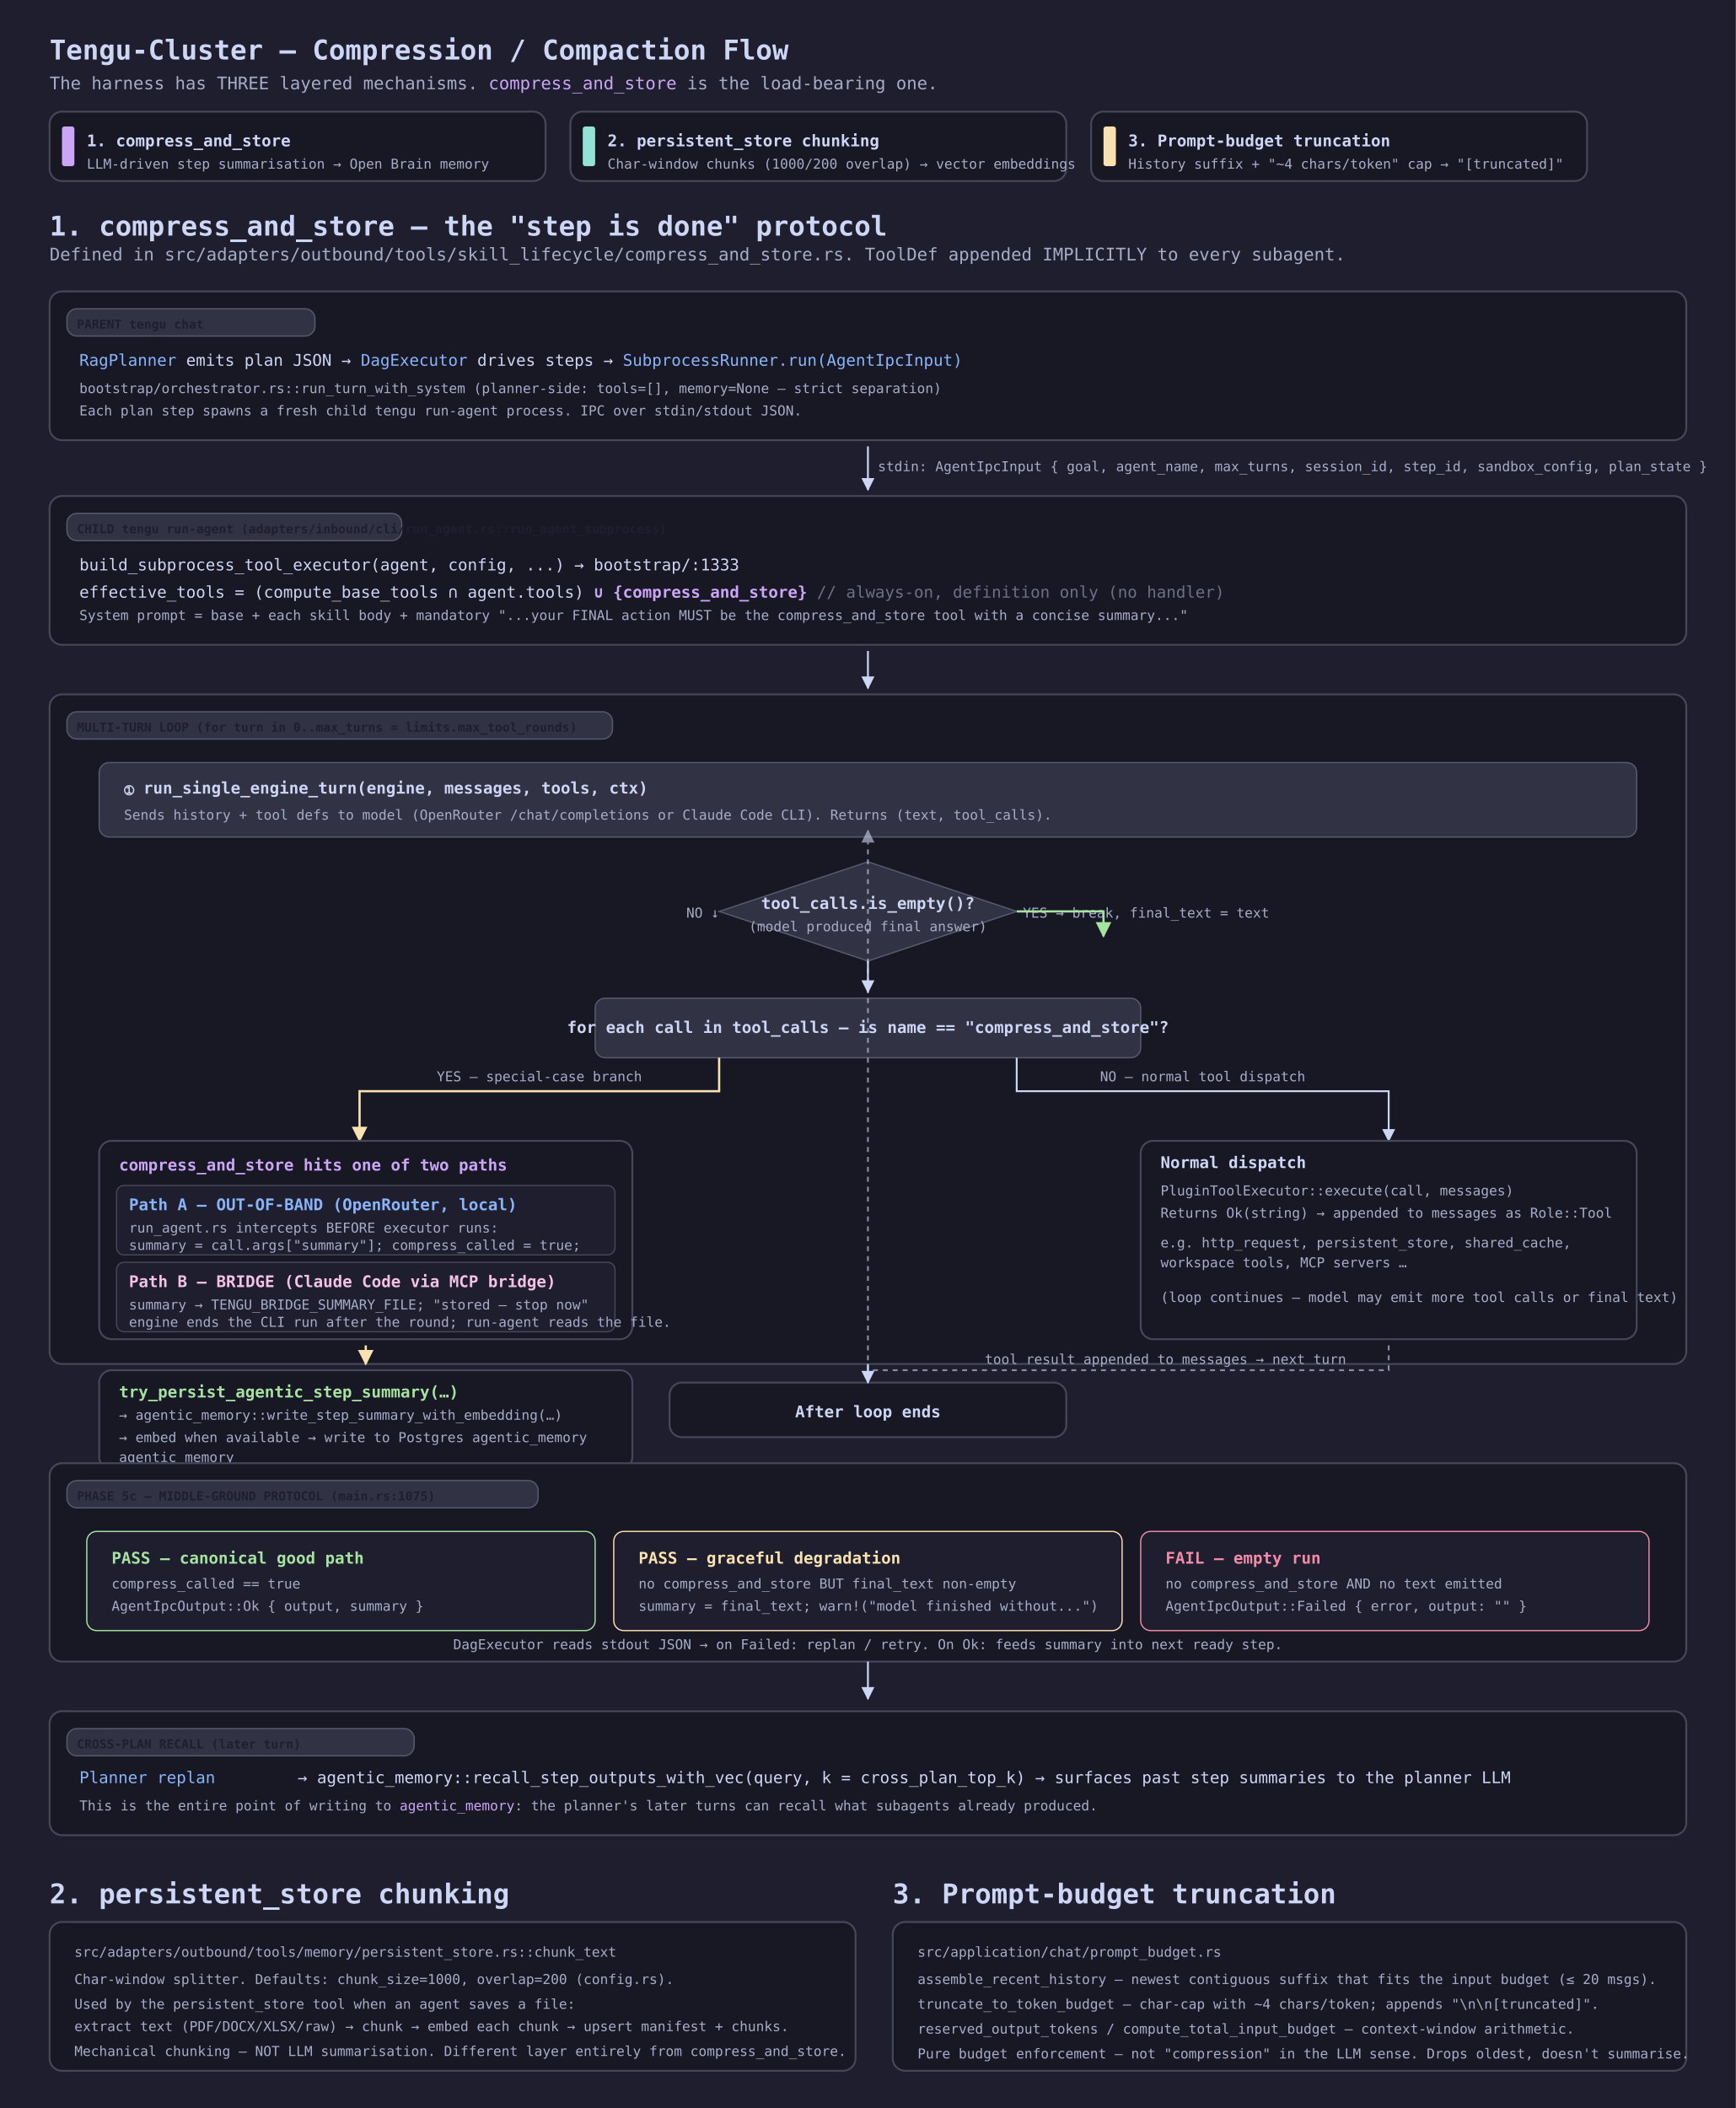
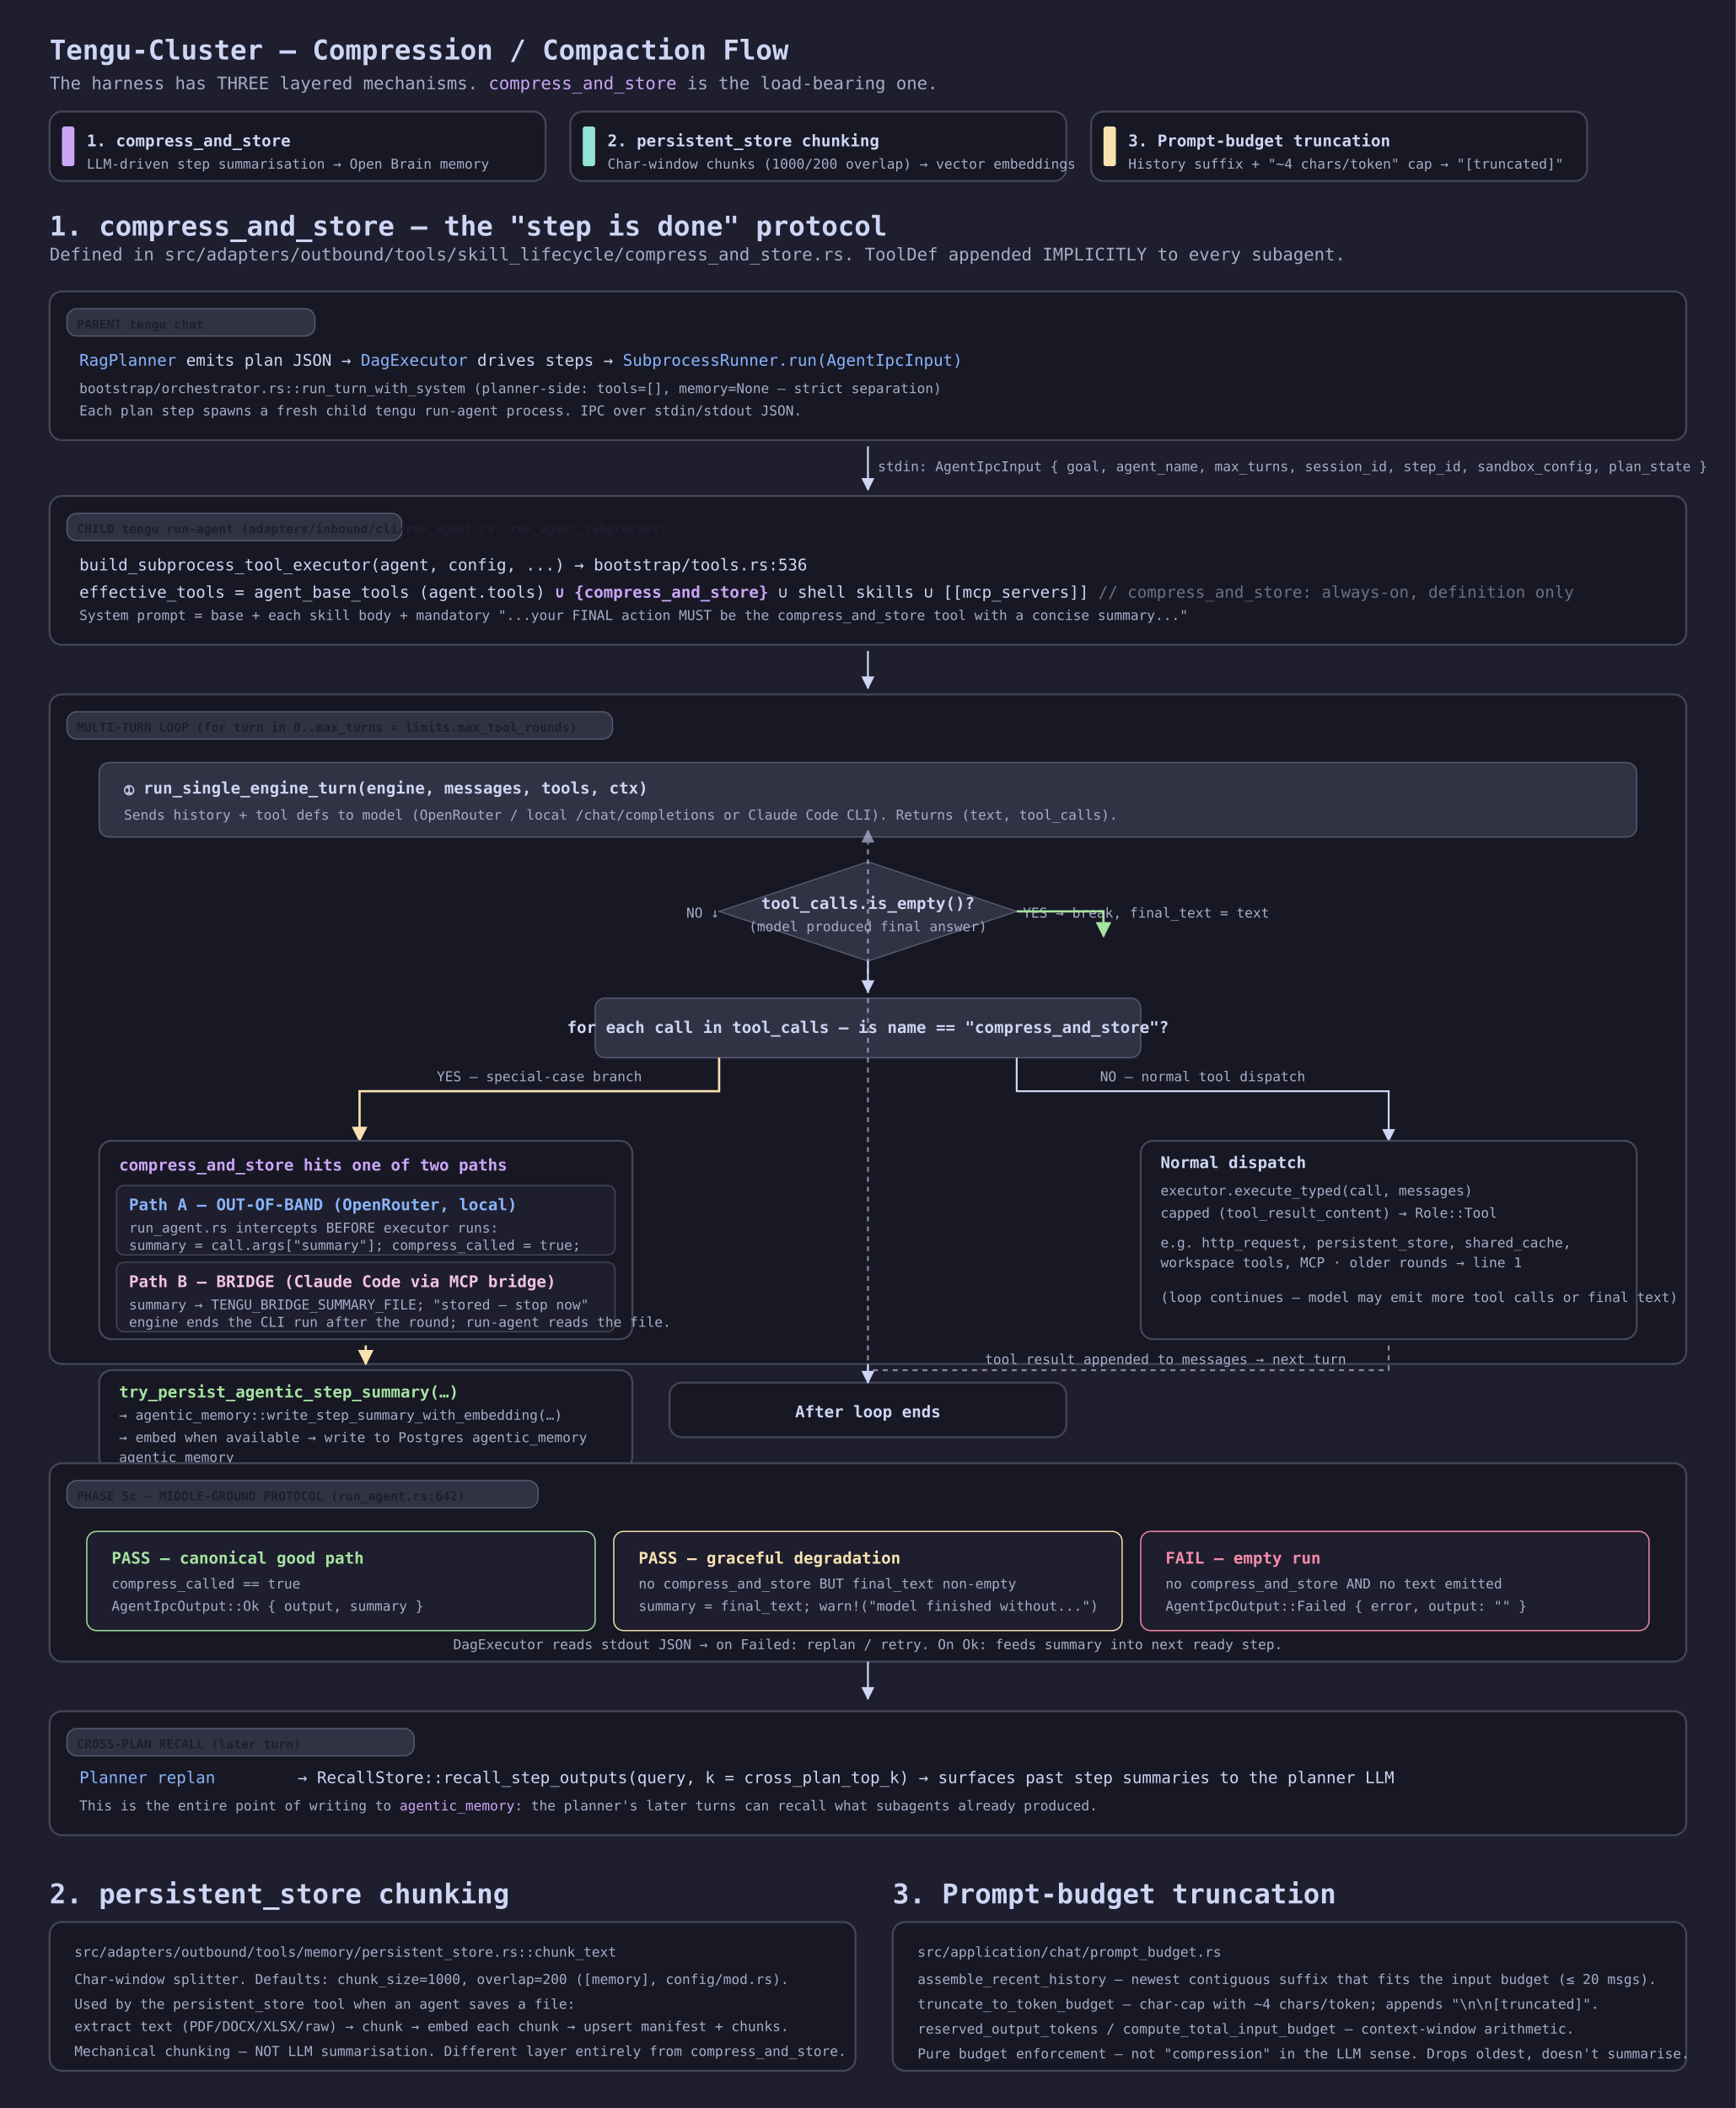
<svg xmlns="http://www.w3.org/2000/svg" viewBox="0 0 1400 1700" font-family="ui-monospace, SFMono-Regular, Menlo, monospace">
  <defs>
    <marker id="arr" viewBox="0 0 10 10" refX="9" refY="5" markerWidth="7" markerHeight="7" orient="auto-start-reverse">
      <path d="M0,0 L10,5 L0,10 z" fill="#cdd6f4" />
    </marker>
    <marker id="arrG" viewBox="0 0 10 10" refX="9" refY="5" markerWidth="7" markerHeight="7" orient="auto-start-reverse">
      <path d="M0,0 L10,5 L0,10 z" fill="#a6e3a1" />
    </marker>
    <marker id="arrR" viewBox="0 0 10 10" refX="9" refY="5" markerWidth="7" markerHeight="7" orient="auto-start-reverse">
      <path d="M0,0 L10,5 L0,10 z" fill="#f38ba8" />
    </marker>
    <marker id="arrY" viewBox="0 0 10 10" refX="9" refY="5" markerWidth="7" markerHeight="7" orient="auto-start-reverse">
      <path d="M0,0 L10,5 L0,10 z" fill="#f9e2af" />
    </marker>
    <style>
      .bg     { fill: #1e1e2e; }
      .panel  { fill: #181825; stroke: #45475a; stroke-width: 1.5; rx: 10; }
      .panelH { fill: #313244; stroke: #585b70; stroke-width: 1; rx: 8; }
      .accent { fill: #cba6f7; }
      .ok     { fill: #a6e3a1; }
      .warn   { fill: #f9e2af; }
      .err    { fill: #f38ba8; }
      .blue   { fill: #89b4fa; }
      .pink   { fill: #f5c2e7; }
      .teal   { fill: #94e2d5; }
      .muted  { fill: #6c7086; }
      text    { fill: #cdd6f4; font-size: 13px; }
      .title  { font-size: 22px; font-weight: 700; fill: #cdd6f4; }
      .sub    { font-size: 14px; fill: #a6adc8; }
      .small  { font-size: 11px; fill: #a6adc8; }
      .tag    { font-size: 10px; fill: #1e1e2e; font-weight: 700; }
      .mono   { font-family: ui-monospace, monospace; }
      .edge   { stroke: #cdd6f4; stroke-width: 1.5; fill: none; }
      .edgeG  { stroke: #a6e3a1; stroke-width: 1.8; fill: none; }
      .edgeR  { stroke: #f38ba8; stroke-width: 1.8; fill: none; }
      .edgeY  { stroke: #f9e2af; stroke-width: 1.8; fill: none; }
      .dash   { stroke-dasharray: 4 4; }
    </style>
  </defs>
  <rect class="bg" width="1400" height="1700" />
  <text x="40" y="48" class="title">Tengu-Cluster — Compression / Compaction Flow</text>
  <text x="40" y="72" class="sub">The harness has THREE layered mechanisms. <tspan class="accent">compress_and_store</tspan> is the load-bearing one.</text>
  <g transform="translate(40,90)">
    <rect class="panel" width="400" height="56" />
    <rect x="10" y="12" width="10" height="32" rx="2" class="accent" />
    <text x="30" y="28" font-weight="700">1. compress_and_store</text>
    <text x="30" y="46" class="small">LLM-driven step summarisation → Open Brain memory</text>
  </g>
  <g transform="translate(460,90)">
    <rect class="panel" width="400" height="56" />
    <rect x="10" y="12" width="10" height="32" rx="2" class="teal" />
    <text x="30" y="28" font-weight="700">2. persistent_store chunking</text>
    <text x="30" y="46" class="small">Char-window chunks (1000/200 overlap) → vector embeddings</text>
  </g>
  <g transform="translate(880,90)">
    <rect class="panel" width="400" height="56" />
    <rect x="10" y="12" width="10" height="32" rx="2" class="warn" />
    <text x="30" y="28" font-weight="700">3. Prompt-budget truncation</text>
    <text x="30" y="46" class="small">History suffix + "~4 chars/token" cap → "[truncated]"</text>
  </g>
  <text x="40" y="190" class="title accent">1. compress_and_store — the "step is done" protocol</text>
  <text x="40" y="210" class="sub">Defined in <tspan class="mono">src/adapters/outbound/tools/skill_lifecycle/compress_and_store.rs</tspan>. ToolDef appended IMPLICITLY to every subagent.</text>
  <g transform="translate(40,235)">
    <rect class="panel" width="1320" height="120" />
    <rect class="panelH" x="14" y="14" width="200" height="22" />
    <text x="22" y="30" class="tag">PARENT  tengu chat</text>
    <text x="24" y="60" font-size="13">
      <tspan class="mono blue">RagPlanner</tspan> emits plan JSON  →  <tspan class="mono blue">DagExecutor</tspan> drives steps  →  <tspan class="mono blue">SubprocessRunner.run(AgentIpcInput)</tspan>
    </text>
    <text x="24" y="82" class="small mono">bootstrap/orchestrator.rs::run_turn_with_system  (planner-side: tools=[], memory=None — strict separation)</text>
    <text x="24" y="100" class="small">Each plan step spawns a fresh child <tspan class="mono">tengu run-agent</tspan> process. IPC over stdin/stdout JSON.</text>
  </g>
  <path class="edge" d="M 700 360 L 700 395" marker-end="url(#arr)" />
  <text x="708" y="380" class="small">stdin: AgentIpcInput { goal, agent_name, max_turns, session_id, step_id, sandbox_config, plan_state }</text>
  <g transform="translate(40,400)">
    <rect class="panel" width="1320" height="120" />
    <rect class="panelH" x="14" y="14" width="270" height="22" />
    <text x="22" y="30" class="tag">CHILD  tengu run-agent  (adapters/inbound/cli/run_agent.rs::run_agent_subprocess)</text>
-     <text x="24" y="60" font-size="13" class="mono">build_subprocess_tool_executor(agent, config, ...)  →  bootstrap/:1333</text>
-     <text x="24" y="82" font-size="13">effective_tools = (compute_base_tools ∩ agent.tools) <tspan font-weight="700" class="accent">∪ {compress_and_store}</tspan>
-       <tspan class="muted">// always-on, definition only (no handler)</tspan>
+     <text x="24" y="60" font-size="13" class="mono">build_subprocess_tool_executor(agent, config, ...)  →  bootstrap/tools.rs:536</text>
+     <text x="24" y="82" font-size="13">effective_tools = agent_base_tools (agent.tools) <tspan font-weight="700" class="accent">∪ {compress_and_store}</tspan> ∪ shell skills ∪ [[mcp_servers]]   <tspan class="muted">// compress_and_store: always-on, definition only</tspan>
    </text>
    <text x="24" y="100" class="small">System prompt = base + each skill body + mandatory <tspan class="mono">"...your FINAL action MUST be the compress_and_store tool with a concise summary..."</tspan>
    </text>
  </g>
  <path class="edge" d="M 700 525 L 700 555" marker-end="url(#arr)" />
  <g transform="translate(40,560)">
    <rect class="panel" width="1320" height="540" />
    <rect class="panelH" x="14" y="14" width="440" height="22" />
    <text x="22" y="30" class="tag">MULTI-TURN LOOP   (for turn in 0..max_turns = limits.max_tool_rounds)</text>
    <g transform="translate(40,55)">
      <rect class="panelH" width="1240" height="60" rx="8" />
      <text x="20" y="25" font-weight="700">① run_single_engine_turn(engine, messages, tools, ctx)</text>
-       <text x="20" y="46" class="small">Sends history + tool defs to model (OpenRouter <tspan class="mono">/chat/completions</tspan> or Claude Code CLI). Returns <tspan class="mono">(text, tool_calls)</tspan>.</text>
+       <text x="20" y="46" class="small">Sends history + tool defs to model (OpenRouter / local <tspan class="mono">/chat/completions</tspan> or Claude Code CLI). Returns <tspan class="mono">(text, tool_calls)</tspan>.</text>
    </g>
    <g transform="translate(540,135)">
      <polygon points="120,0 240,40 120,80 0,40" fill="#313244" stroke="#585b70" />
      <text x="120" y="38" text-anchor="middle" font-weight="700">tool_calls.is_empty()?</text>
      <text x="120" y="56" text-anchor="middle" class="small">(model produced final answer)</text>
    </g>
    <text x="785" y="180" class="small ok">YES → break, final_text = text</text>
    <path class="edgeG" d="M 780 175 L 850 175 L 850 195" marker-end="url(#arrG)" />
    <text x="540" y="180" text-anchor="end" class="small">NO ↓</text>
    <path class="edge" d="M 660 215 L 660 240" marker-end="url(#arr)" />
    <g transform="translate(440,245)">
      <rect width="440" height="48" rx="8" fill="#313244" stroke="#585b70" />
      <text x="220" y="28" text-anchor="middle" font-weight="700">for each call in tool_calls — is name == "compress_and_store"?</text>
    </g>
    <path class="edgeY" d="M 540 293 L 540 320 L 250 320 L 250 360" marker-end="url(#arrY)" />
    <text x="395" y="312" text-anchor="middle" class="warn small">YES — special-case branch</text>
    <path class="edge" d="M 780 293 L 780 320 L 1080 320 L 1080 360" marker-end="url(#arr)" />
    <text x="930" y="312" text-anchor="middle" class="small">NO — normal tool dispatch</text>
    <g transform="translate(40,360)">
      <rect class="panel" width="430" height="160" fill="#181825" stroke="#cba6f7" />
      <text x="16" y="24" font-weight="700" class="accent">compress_and_store hits one of two paths</text>
      <rect x="14" y="36" width="402" height="56" rx="6" fill="#1e1e2e" stroke="#45475a" />
      <text x="24" y="56" font-weight="700" class="blue">Path A — OUT-OF-BAND  (OpenRouter, local)</text>
      <text x="24" y="74" class="small">run_agent.rs intercepts BEFORE executor runs:</text>
      <text x="24" y="88" class="small mono">summary = call.args["summary"]; compress_called = true;</text>
      <rect x="14" y="98" width="402" height="56" rx="6" fill="#1e1e2e" stroke="#45475a" />
      <text x="24" y="118" font-weight="700" class="pink">Path B — BRIDGE  (Claude Code via MCP bridge)</text>
      <text x="24" y="136" class="small mono">summary → TENGU_BRIDGE_SUMMARY_FILE; "stored — stop now"</text>
      <text x="24" y="150" class="small">engine ends the CLI run after the round; run-agent reads the file.</text>
    </g>
    <path class="edgeY" d="M 255 525 L 255 540" marker-end="url(#arrY)" />
    <g transform="translate(40,545)">
      <rect class="panel" width="430" height="80" fill="#181825" stroke="#a6e3a1" />
      <text x="16" y="22" font-weight="700" class="ok">try_persist_agentic_step_summary(…)</text>
      <text x="16" y="40" class="small mono">→ agentic_memory::write_step_summary_with_embedding(…)</text>
      <text x="16" y="58" class="small">→ embed when available → write to Postgres agentic_memory</text>
      <text x="16" y="74" class="small mono accent">agentic_memory</text>
    </g>
    <g transform="translate(880,360)">
      <rect class="panel" width="400" height="160" />
      <text x="16" y="22" font-weight="700">Normal dispatch</text>
-       <text x="16" y="44" class="small mono">PluginToolExecutor::execute(call, messages)</text>
-       <text x="16" y="62" class="small">Returns Ok(string) → appended to <tspan class="mono">messages</tspan> as Role::Tool</text>
+       <text x="16" y="44" class="small mono">executor.execute_typed(call, messages)</text>
+       <text x="16" y="62" class="small">capped (<tspan class="mono">tool_result_content</tspan>) → Role::Tool</text>
      <text x="16" y="86" class="small">e.g. http_request, persistent_store, shared_cache,</text>
-       <text x="16" y="102" class="small">workspace tools, MCP servers …</text>
+       <text x="16" y="102" class="small">workspace tools, MCP · older rounds → line 1</text>
      <text x="16" y="130" class="small muted">(loop continues — model may emit more tool calls or final text)</text>
    </g>
    <path class="edge dash" d="M 1080 525 L 1080 545 L 660 545 L 660 110" marker-end="url(#arr)" opacity="0.6" />
    <text x="900" y="540" text-anchor="middle" class="small muted">tool result appended to messages → next turn</text>
  </g>
  <g transform="translate(540,1115)">
    <rect class="panel" width="320" height="44" />
    <text x="160" y="28" text-anchor="middle" font-weight="700">After loop ends</text>
  </g>
  <path class="edge" d="M 700 1100 L 700 1115" marker-end="url(#arr)" />
  <g transform="translate(40,1180)">
    <rect class="panel" width="1320" height="160" />
    <rect class="panelH" x="14" y="14" width="380" height="22" />
-     <text x="22" y="30" class="tag">PHASE 5c — MIDDLE-GROUND PROTOCOL  (main.rs:1075)</text>
+     <text x="22" y="30" class="tag">PHASE 5c — MIDDLE-GROUND PROTOCOL  (run_agent.rs:642)</text>
    <g transform="translate(30,55)">
      <rect width="410" height="80" rx="8" fill="#1e1e2e" stroke="#a6e3a1" />
      <text x="20" y="26" font-weight="700" class="ok">PASS — canonical good path</text>
      <text x="20" y="46" class="small">compress_called == true</text>
      <text x="20" y="64" class="small mono">AgentIpcOutput::Ok { output, summary }</text>
    </g>
    <g transform="translate(455,55)">
      <rect width="410" height="80" rx="8" fill="#1e1e2e" stroke="#f9e2af" />
      <text x="20" y="26" font-weight="700" class="warn">PASS — graceful degradation</text>
      <text x="20" y="46" class="small">no compress_and_store BUT final_text non-empty</text>
      <text x="20" y="64" class="small mono">summary = final_text;  warn!("model finished without...")</text>
    </g>
    <g transform="translate(880,55)">
      <rect width="410" height="80" rx="8" fill="#1e1e2e" stroke="#f38ba8" />
      <text x="20" y="26" font-weight="700" class="err">FAIL — empty run</text>
      <text x="20" y="46" class="small">no compress_and_store AND no text emitted</text>
      <text x="20" y="64" class="small mono">AgentIpcOutput::Failed { error, output: "" }</text>
    </g>
    <text x="660" y="150" text-anchor="middle" class="small muted">DagExecutor reads stdout JSON → on Failed: replan / retry. On Ok: feeds summary into next ready step.</text>
  </g>
  <path class="edge" d="M 700 1340 L 700 1370" marker-end="url(#arr)" />
  <g transform="translate(40,1380)">
    <rect class="panel" width="1320" height="100" />
    <rect class="panelH" x="14" y="14" width="280" height="22" />
    <text x="22" y="30" class="tag">CROSS-PLAN RECALL  (later turn)</text>
    <text x="24" y="58" class="mono blue">Planner replan</text>
-     <text x="200" y="58"> →  <tspan class="mono">agentic_memory::recall_step_outputs_with_vec(query, k = cross_plan_top_k)</tspan>  →  surfaces past step summaries to the planner LLM</text>
+     <text x="200" y="58"> →  <tspan class="mono">RecallStore::recall_step_outputs(query, k = cross_plan_top_k)</tspan>  →  surfaces past step summaries to the planner LLM</text>
    <text x="24" y="80" class="small">This is the entire point of writing to <tspan class="mono accent">agentic_memory</tspan>: the planner's later turns can recall what subagents already produced.</text>
  </g>
  <text x="40" y="1535" class="title teal">2. persistent_store chunking</text>
  <g transform="translate(40,1550)">
    <rect class="panel" width="650" height="120" />
    <text x="20" y="28" class="small mono">src/adapters/outbound/tools/memory/persistent_store.rs::chunk_text</text>
-     <text x="20" y="50" class="small">Char-window splitter. Defaults: <tspan class="mono">chunk_size=1000, overlap=200</tspan> (config.rs).</text>
+     <text x="20" y="50" class="small">Char-window splitter. Defaults: <tspan class="mono">chunk_size=1000, overlap=200</tspan> ([memory], config/mod.rs).</text>
    <text x="20" y="70" class="small">Used by the <tspan class="mono">persistent_store</tspan> tool when an agent saves a file:</text>
    <text x="20" y="88" class="small">extract text (PDF/DOCX/XLSX/raw) → chunk → embed each chunk → upsert manifest + chunks.</text>
    <text x="20" y="108" class="small muted">Mechanical chunking — NOT LLM summarisation. Different layer entirely from compress_and_store.</text>
  </g>
  <text x="720" y="1535" class="title warn">3. Prompt-budget truncation</text>
  <g transform="translate(720,1550)">
    <rect class="panel" width="640" height="120" />
    <text x="20" y="28" class="small mono">src/application/chat/prompt_budget.rs</text>
    <text x="20" y="50" class="small">
      <tspan class="mono">assemble_recent_history</tspan> — newest contiguous suffix that fits the input budget (≤ 20 msgs).</text>
    <text x="20" y="70" class="small">
      <tspan class="mono">truncate_to_token_budget</tspan> — char-cap with ~4 chars/token; appends <tspan class="mono">"\n\n[truncated]"</tspan>.</text>
    <text x="20" y="90" class="small">
      <tspan class="mono">reserved_output_tokens / compute_total_input_budget</tspan> — context-window arithmetic.</text>
    <text x="20" y="110" class="small muted">Pure budget enforcement — not "compression" in the LLM sense. Drops oldest, doesn't summarise.</text>
  </g>
</svg>
